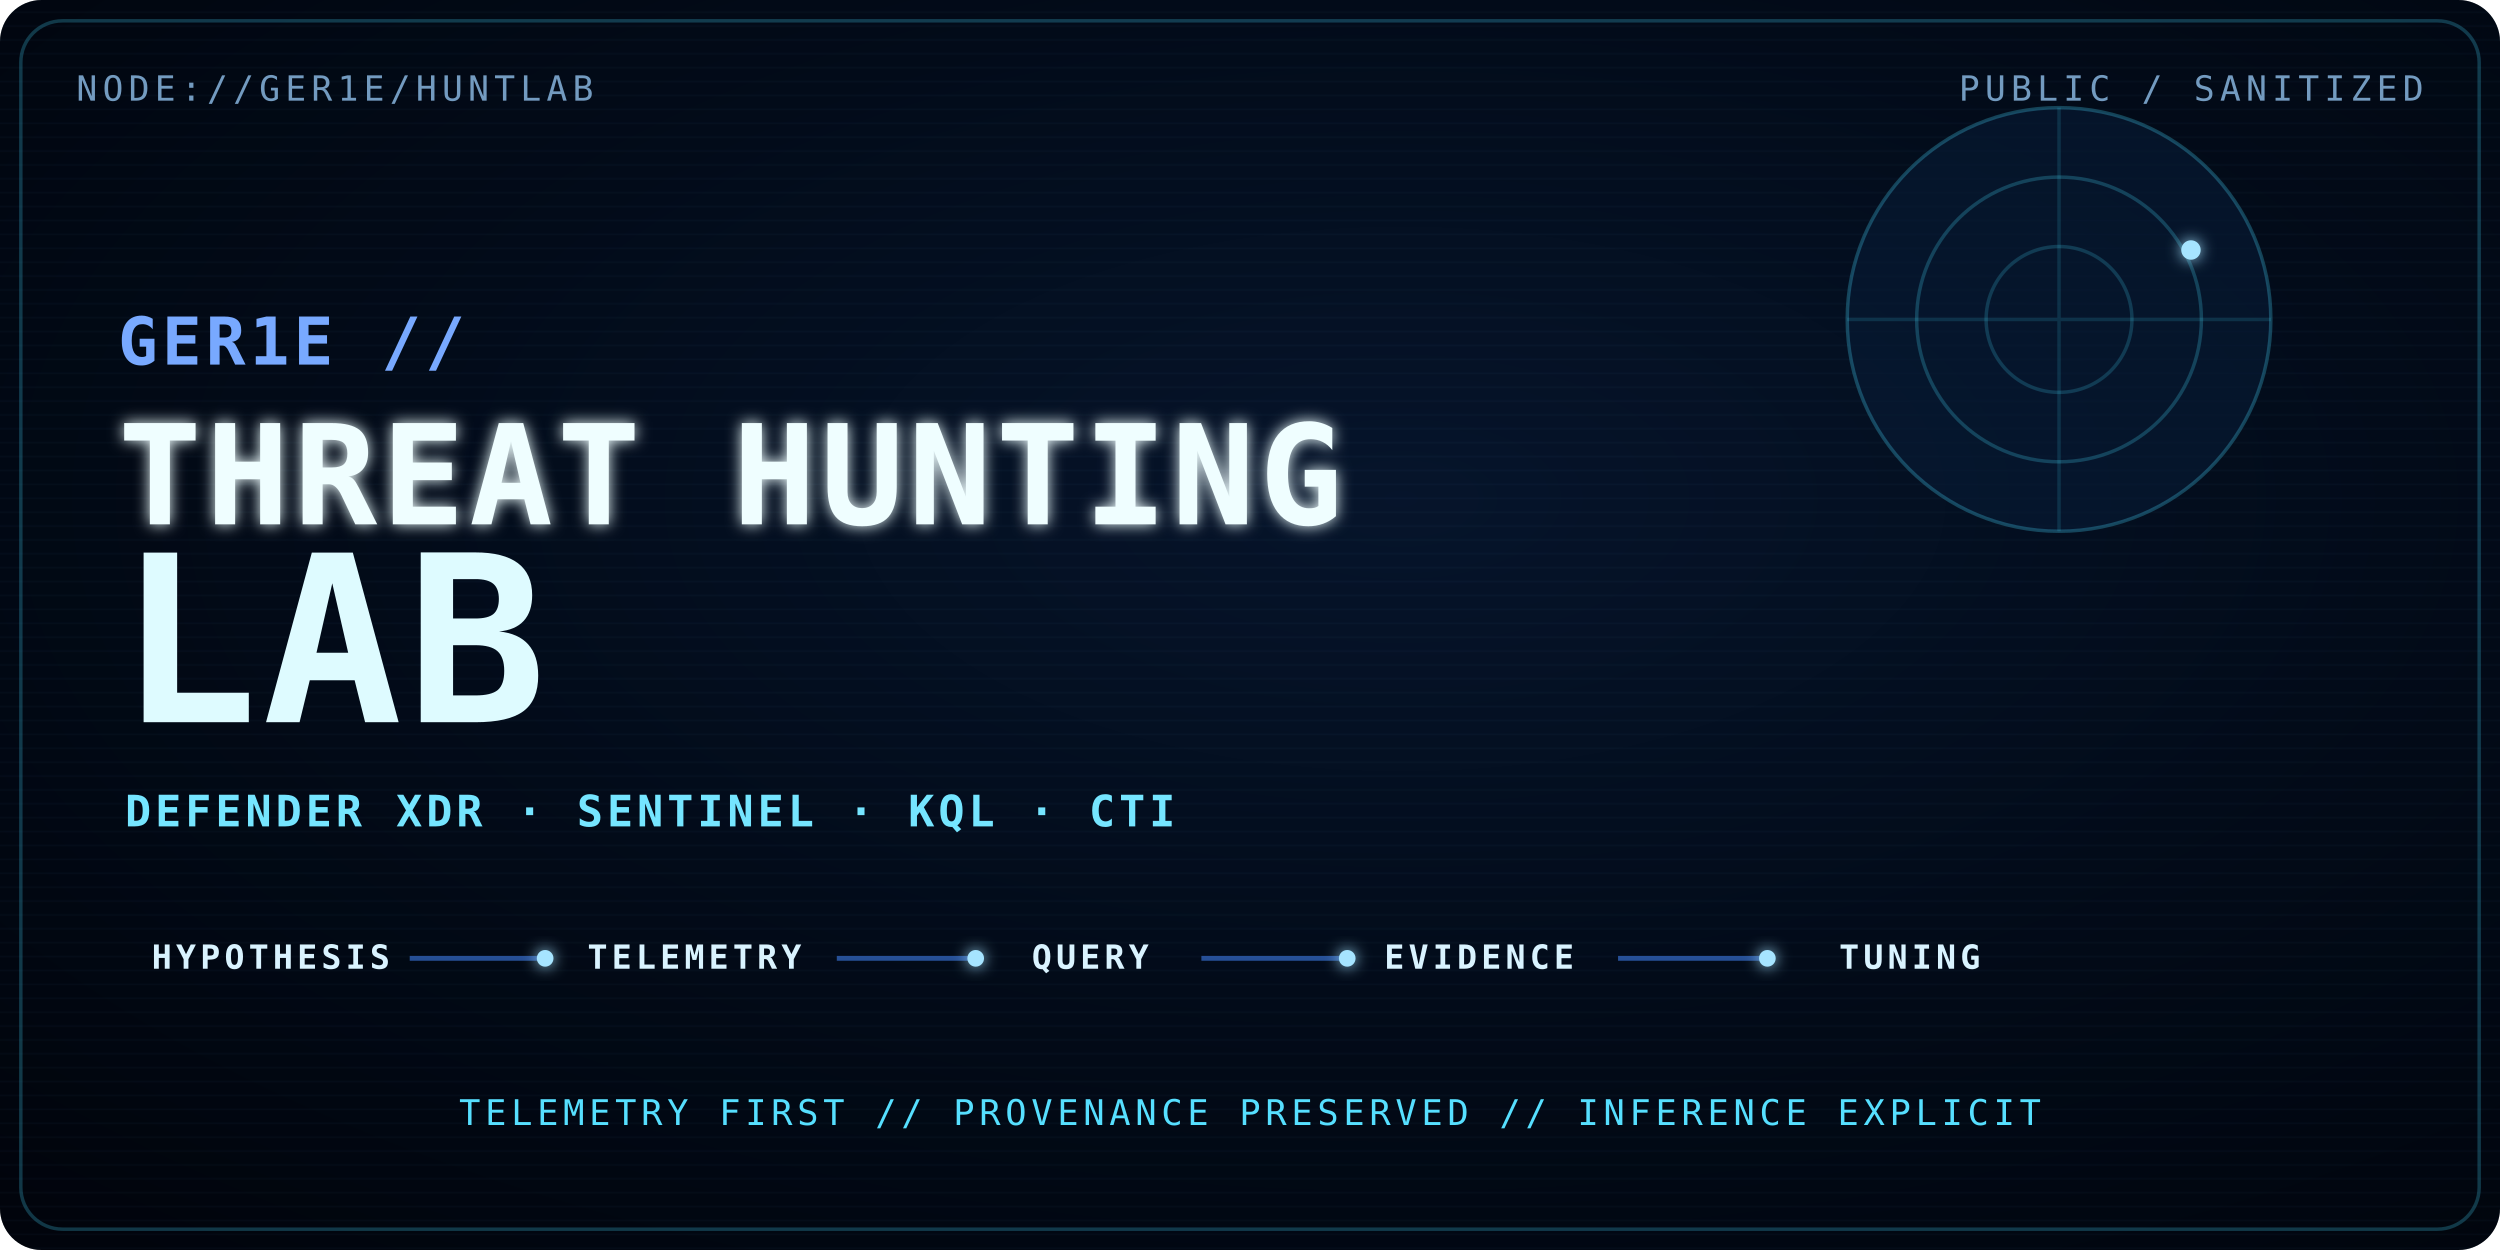
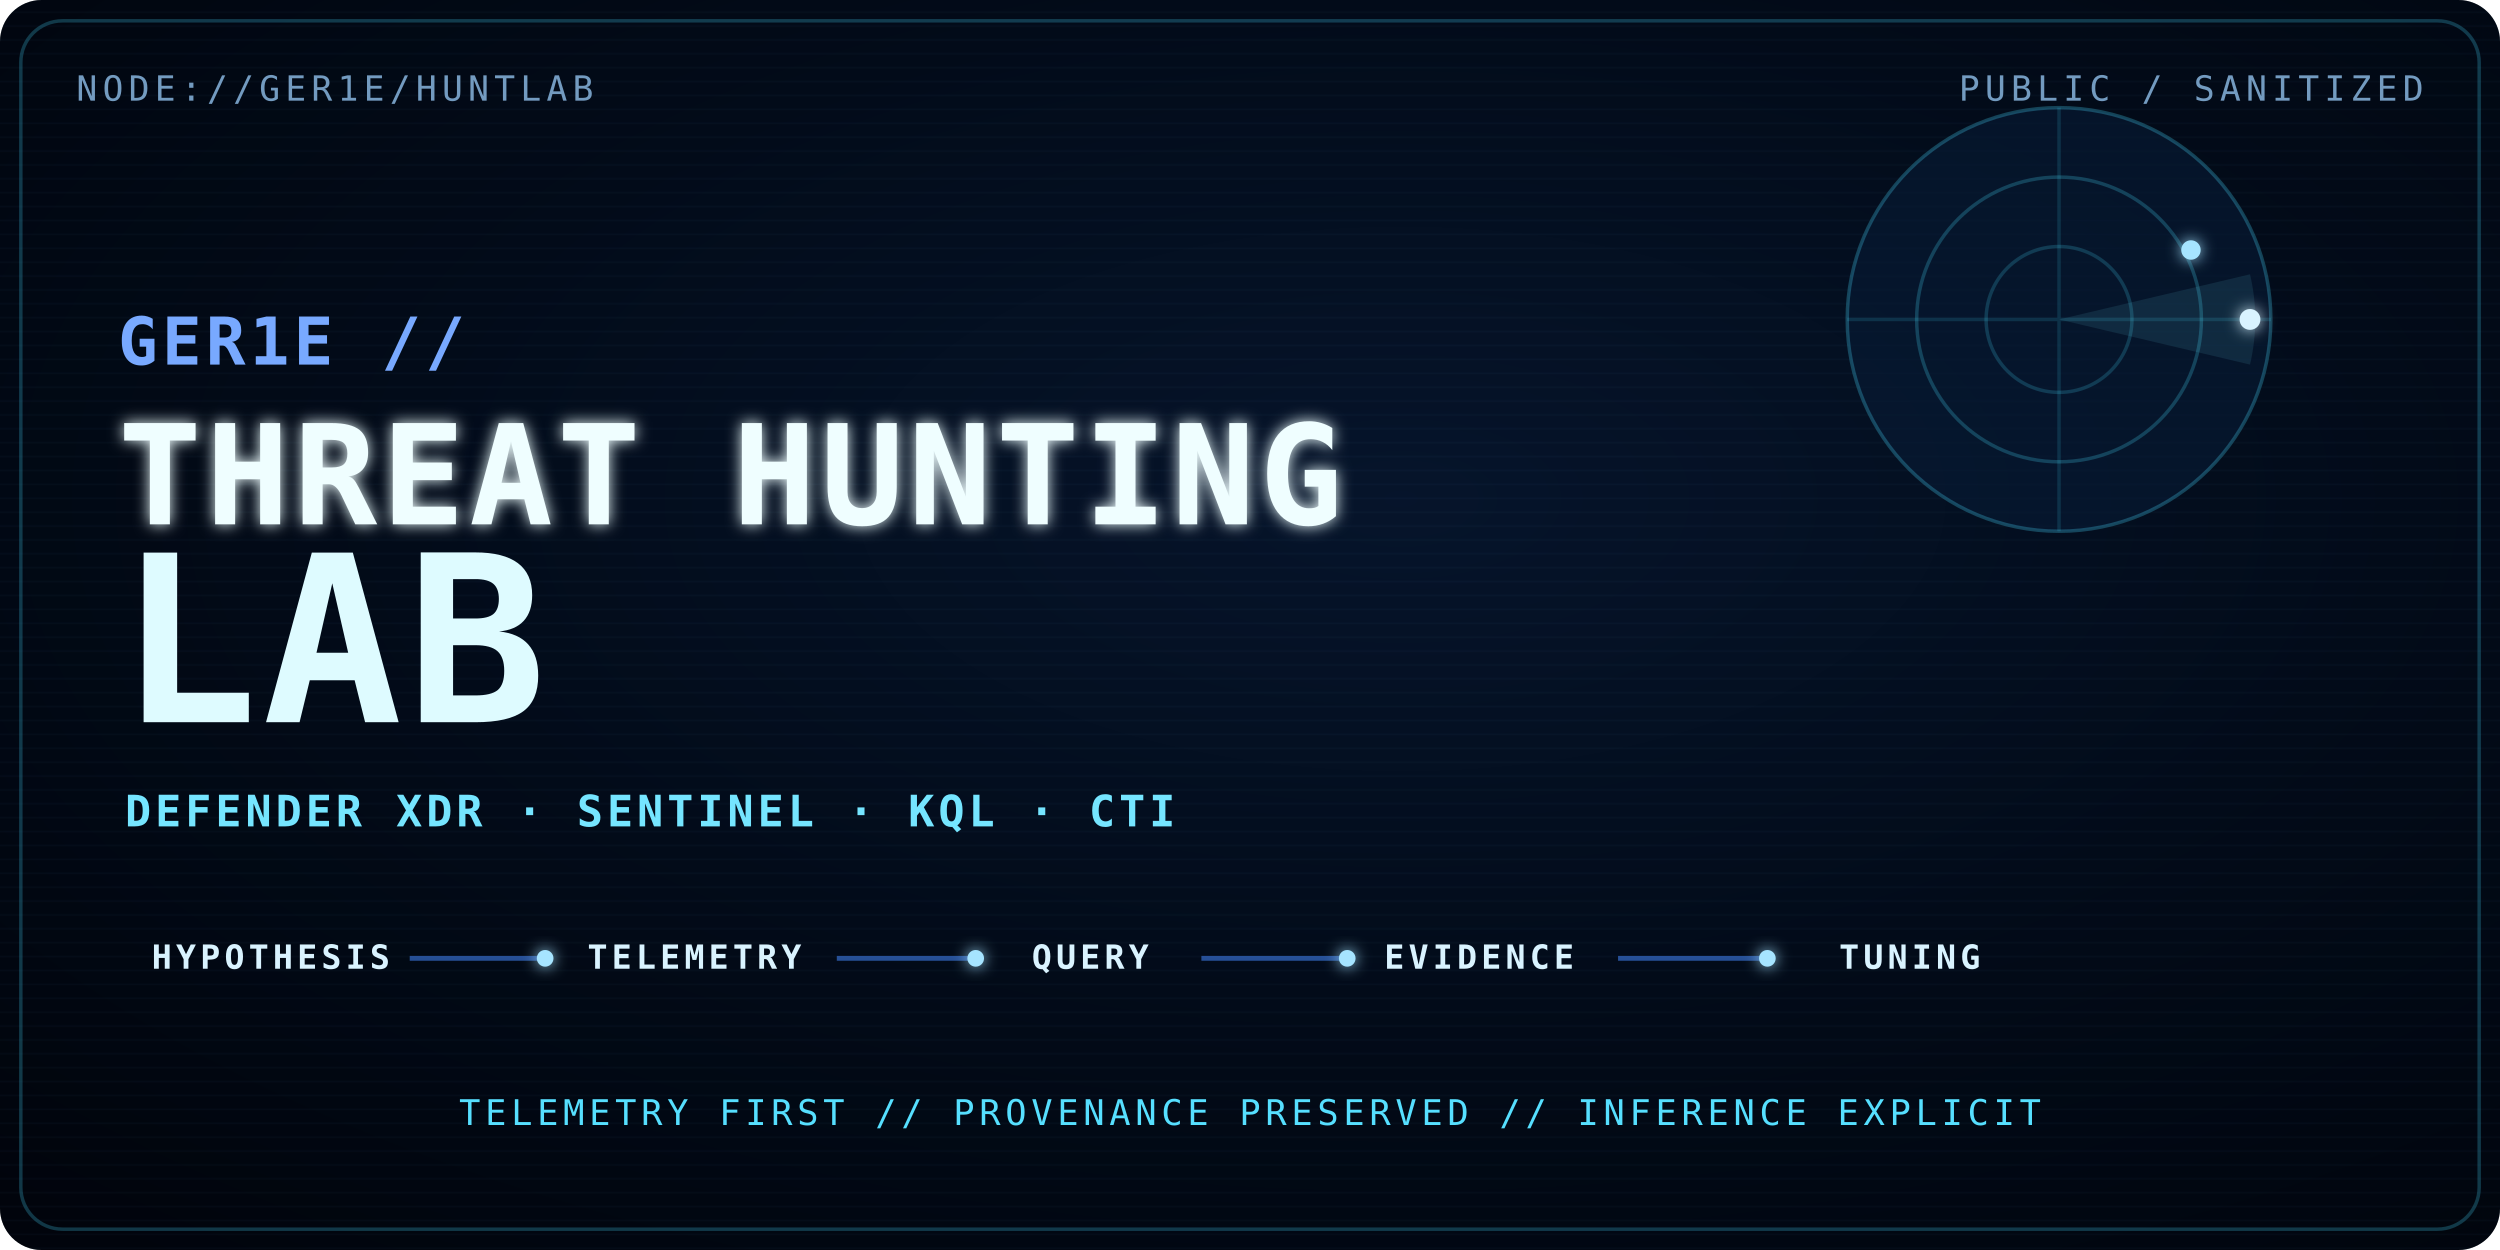
<svg xmlns="http://www.w3.org/2000/svg" viewBox="0 0 720 360" role="img" aria-labelledby="t d">
  <defs>
    <radialGradient id="bg" cx="56%" cy="40%" r="90%">
      <stop stop-color="#0a2143" />
      <stop offset=".48" stop-color="#031022" />
      <stop offset="1" stop-color="#000207" />
    </radialGradient>
    <pattern id="scan" width="4" height="4" patternUnits="userSpaceOnUse">
      <path d="M0 3.5H4" stroke="#78a9ff" stroke-opacity=".03" stroke-width=".5" />
    </pattern>
    <filter id="g" x="-80%" y="-80%" width="260%" height="260%">
      <feGaussianBlur stdDeviation="2.2" result="b" />
      <feMerge>
        <feMergeNode in="b" />
        <feMergeNode in="SourceGraphic" />
      </feMerge>
    </filter>
    <clipPath id="f">
      <rect x="6" y="6" width="708" height="348" rx="12" />
    </clipPath>
    <style>.m{font-family:ui-monospace,SFMono-Regular,Menlo,Consolas,monospace}.h{font-family:ui-monospace,SFMono-Regular,Menlo,Consolas,monospace;font-weight:900;letter-spacing:1.2px}.r{font-family:ui-monospace,SFMono-Regular,Menlo,Consolas,monospace;font-size:12px;fill:#49dfff;fill-opacity:.32}</style>
    <g id="c">
      <text text-anchor="middle">0<tspan x="0" dy="17">1</tspan>
        <tspan x="0" dy="17">ヘ</tspan>
        <tspan x="0" dy="17">カ</tspan>
        <tspan x="0" dy="17">尺</tspan>
        <tspan x="0" dy="17">乇</tspan>
        <tspan x="0" dy="17">7</tspan>
        <tspan x="0" dy="17">0</tspan>
      </text>
    </g>
  </defs>
  <rect width="720" height="360" rx="12" fill="url(#bg)" />
  <g clip-path="url(#f)" class="r">
    <g>
      <use href="#c" />
      <animateTransform attributeName="transform" type="translate" values="28,-150;28,430" dur="16s" repeatCount="indefinite" />
    </g>
    <g>
      <use href="#c" />
      <animateTransform attributeName="transform" type="translate" values="78,-250;78,350" dur="21s" repeatCount="indefinite" />
    </g>
    <g>
      <use href="#c" />
      <animateTransform attributeName="transform" type="translate" values="128,-90;128,510" dur="18s" repeatCount="indefinite" />
    </g>
    <g>
      <use href="#c" />
      <animateTransform attributeName="transform" type="translate" values="178,-210;178,390" dur="23s" repeatCount="indefinite" />
    </g>
    <g>
      <use href="#c" />
      <animateTransform attributeName="transform" type="translate" values="228,-120;228,480" dur="17s" repeatCount="indefinite" />
    </g>
    <g>
      <use href="#c" />
      <animateTransform attributeName="transform" type="translate" values="278,-280;278,320" dur="20s" repeatCount="indefinite" />
    </g>
    <g>
      <use href="#c" />
      <animateTransform attributeName="transform" type="translate" values="328,-175;328,425" dur="19s" repeatCount="indefinite" />
    </g>
    <g>
      <use href="#c" />
      <animateTransform attributeName="transform" type="translate" values="378,-70;378,530" dur="24s" repeatCount="indefinite" />
    </g>
    <g>
      <use href="#c" />
      <animateTransform attributeName="transform" type="translate" values="428,-235;428,365" dur="18.5s" repeatCount="indefinite" />
    </g>
    <g>
      <use href="#c" />
      <animateTransform attributeName="transform" type="translate" values="478,-100;478,500" dur="22s" repeatCount="indefinite" />
    </g>
    <g>
      <use href="#c" />
      <animateTransform attributeName="transform" type="translate" values="528,-260;528,340" dur="17.5s" repeatCount="indefinite" />
    </g>
    <g>
      <use href="#c" />
      <animateTransform attributeName="transform" type="translate" values="578,-140;578,460" dur="21.5s" repeatCount="indefinite" />
    </g>
    <g>
      <use href="#c" />
      <animateTransform attributeName="transform" type="translate" values="628,-300;628,300" dur="19.5s" repeatCount="indefinite" />
    </g>
    <g>
      <use href="#c" />
      <animateTransform attributeName="transform" type="translate" values="678,-80;678,520" dur="25s" repeatCount="indefinite" />
    </g>
  </g>
  <rect width="720" height="360" rx="12" fill="#00030a" opacity=".42" />
  <rect width="720" height="360" rx="12" fill="url(#scan)" />
  <rect x="6" y="6" width="708" height="348" rx="12" fill="none" stroke="#44d8ff" stroke-opacity=".24" />
  <g class="m" font-size="10" letter-spacing="1.5" fill="#739bc0">
    <text x="22" y="29">NODE://GER1E/HUNTLAB</text>
    <text x="698" y="29" text-anchor="end">PUBLIC / SANITIZED</text>
  </g>
  <g transform="translate(593 92)">
    <circle r="61" fill="#071a34" fill-opacity=".62" stroke="#47ddff" stroke-opacity=".27" />
    <circle r="41" fill="none" stroke="#47ddff" stroke-opacity=".23" />
    <circle r="21" fill="none" stroke="#47ddff" stroke-opacity=".19" />
    <path d="M-61 0H61M0-61V61" stroke="#47ddff" stroke-opacity=".14" />
-     <path d="M0 0H55" stroke="#a6e4ff" stroke-width="1.8" filter="url(#g)">
-       <animateTransform attributeName="transform" type="rotate" from="0 0 0" to="360 0 0" dur="12s" repeatCount="indefinite" />
-     </path>
+     <g data-radar-sweep="rotating">
+       <path d="M0 0L55 -13A56.5 56.5 0 0 1 55 13Z" fill="#72ecff" fill-opacity=".10" />
+       <path d="M0 0H55" stroke="#a6e4ff" stroke-width="2.2" filter="url(#g)" />
+       <circle cx="55" cy="0" r="3" fill="#d9f3ff" filter="url(#g)" />
+       <animateTransform attributeName="transform" type="rotate" from="0" to="360" dur="12s" repeatCount="indefinite" />
+     </g>
    <circle cx="38" cy="-20" r="2.8" fill="#a6e4ff" filter="url(#g)">
      <animate attributeName="opacity" values=".2;1;.2" dur="2.2s" repeatCount="indefinite" />
      <animate attributeName="r" values="2;4;2" dur="2.2s" repeatCount="indefinite" />
    </circle>
  </g>
  <text x="34" y="105" class="h" font-size="19" fill="#78a9ff">GER1E //</text>
  <text x="34" y="151" class="h" font-size="40" fill="#effeff" filter="url(#g)">THREAT HUNTING</text>
  <text x="34" y="208" class="h" font-size="67" letter-spacing="-1" fill="#defbff">LAB</text>
  <text x="36" y="238" class="m" font-size="12.5" font-weight="700" letter-spacing="1.15" fill="#75e5ff">DEFENDER XDR · SENTINEL · KQL · CTI</text>
  <g transform="translate(36 267)">
    <g class="h" font-size="9.6" text-anchor="middle" fill="#d9f3ff">
      <text x="42" y="12">HYPOTHESIS</text>
      <text x="164" y="12">TELEMETRY</text>
      <text x="278" y="12">QUERY</text>
      <text x="390" y="12">EVIDENCE</text>
      <text x="514" y="12">TUNING</text>
    </g>
    <g stroke="#4589ff" stroke-width="1.4" stroke-opacity=".54">
      <path d="M82 9H121M205 9H245M310 9H352M430 9H473" />
    </g>
    <g fill="#a6e4ff" filter="url(#g)">
      <circle cx="121" cy="9" r="2.4">
        <animate attributeName="opacity" values=".25;1;.25" dur="2.4s" repeatCount="indefinite" />
      </circle>
      <circle cx="245" cy="9" r="2.4">
        <animate attributeName="opacity" values=".25;1;.25" dur="2.4s" begin=".45s" repeatCount="indefinite" />
      </circle>
      <circle cx="352" cy="9" r="2.4">
        <animate attributeName="opacity" values=".25;1;.25" dur="2.4s" begin=".9s" repeatCount="indefinite" />
      </circle>
      <circle cx="473" cy="9" r="2.4">
        <animate attributeName="opacity" values=".25;1;.25" dur="2.4s" begin="1.35s" repeatCount="indefinite" />
      </circle>
    </g>
  </g>
  <text x="360" y="324" text-anchor="middle" class="m" font-size="10.2" letter-spacing="1.35" fill="#56dfff">TELEMETRY FIRST // PROVENANCE PRESERVED // INFERENCE EXPLICIT</text>
</svg>
